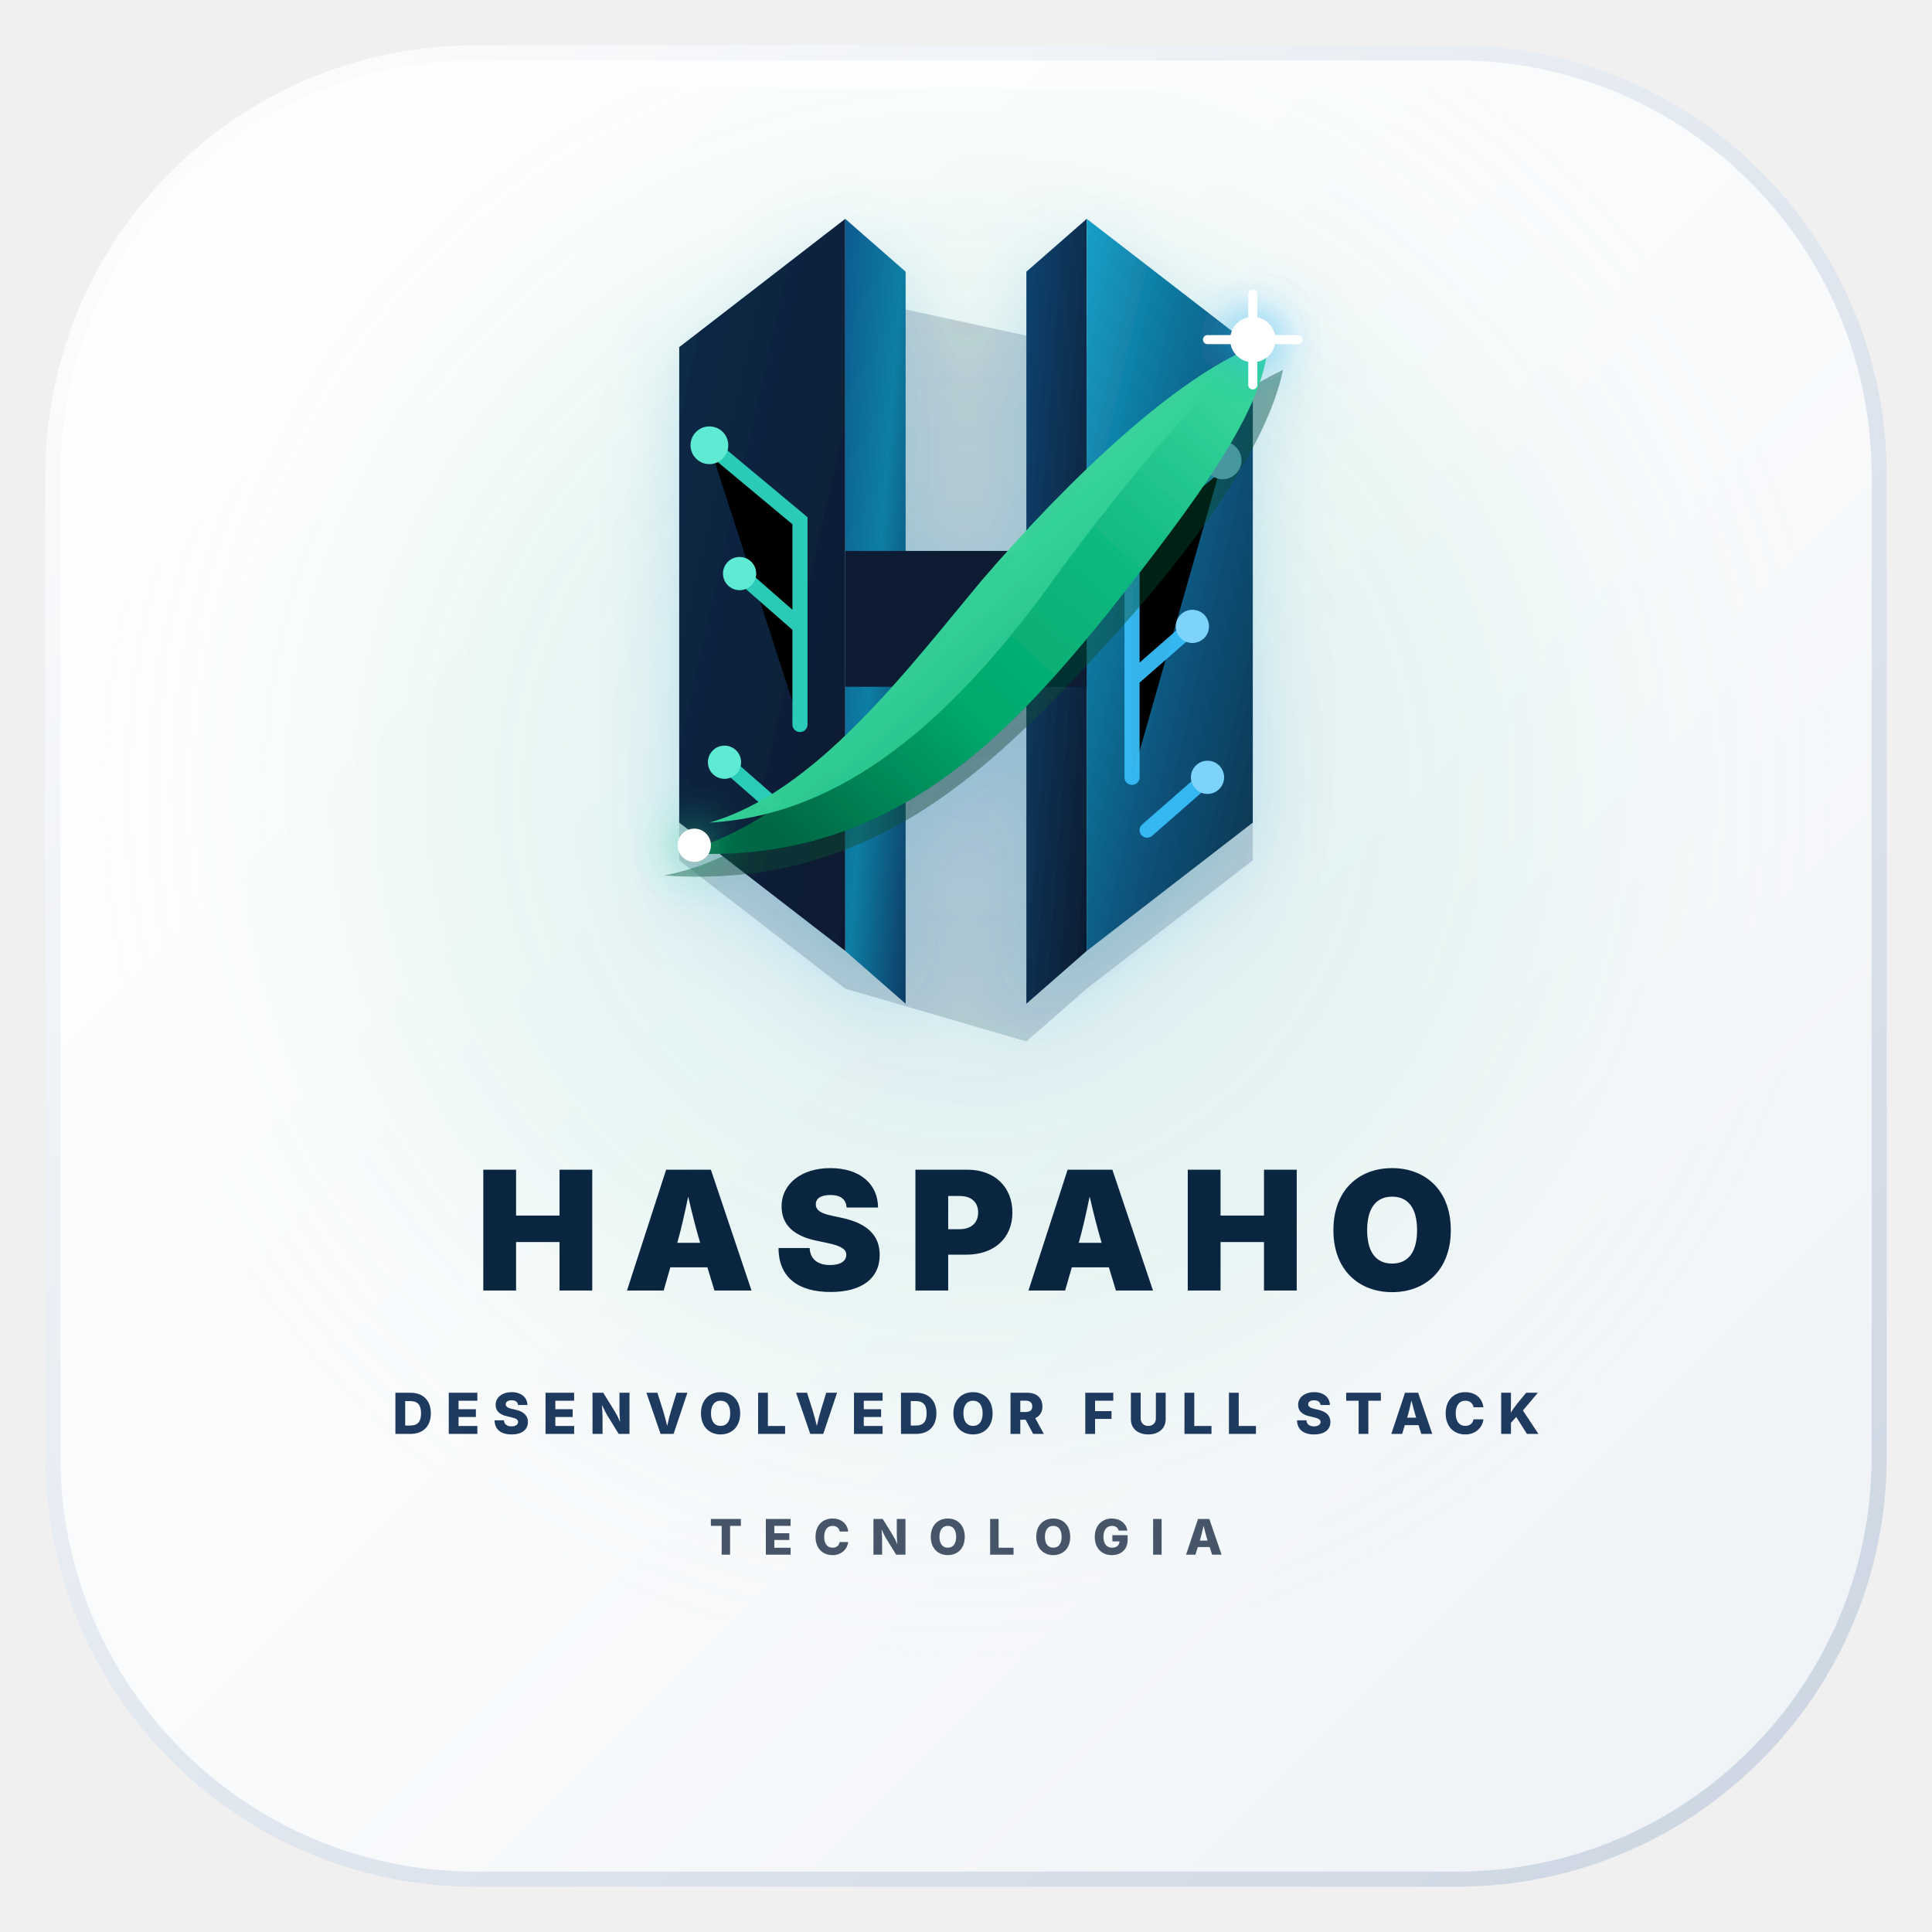
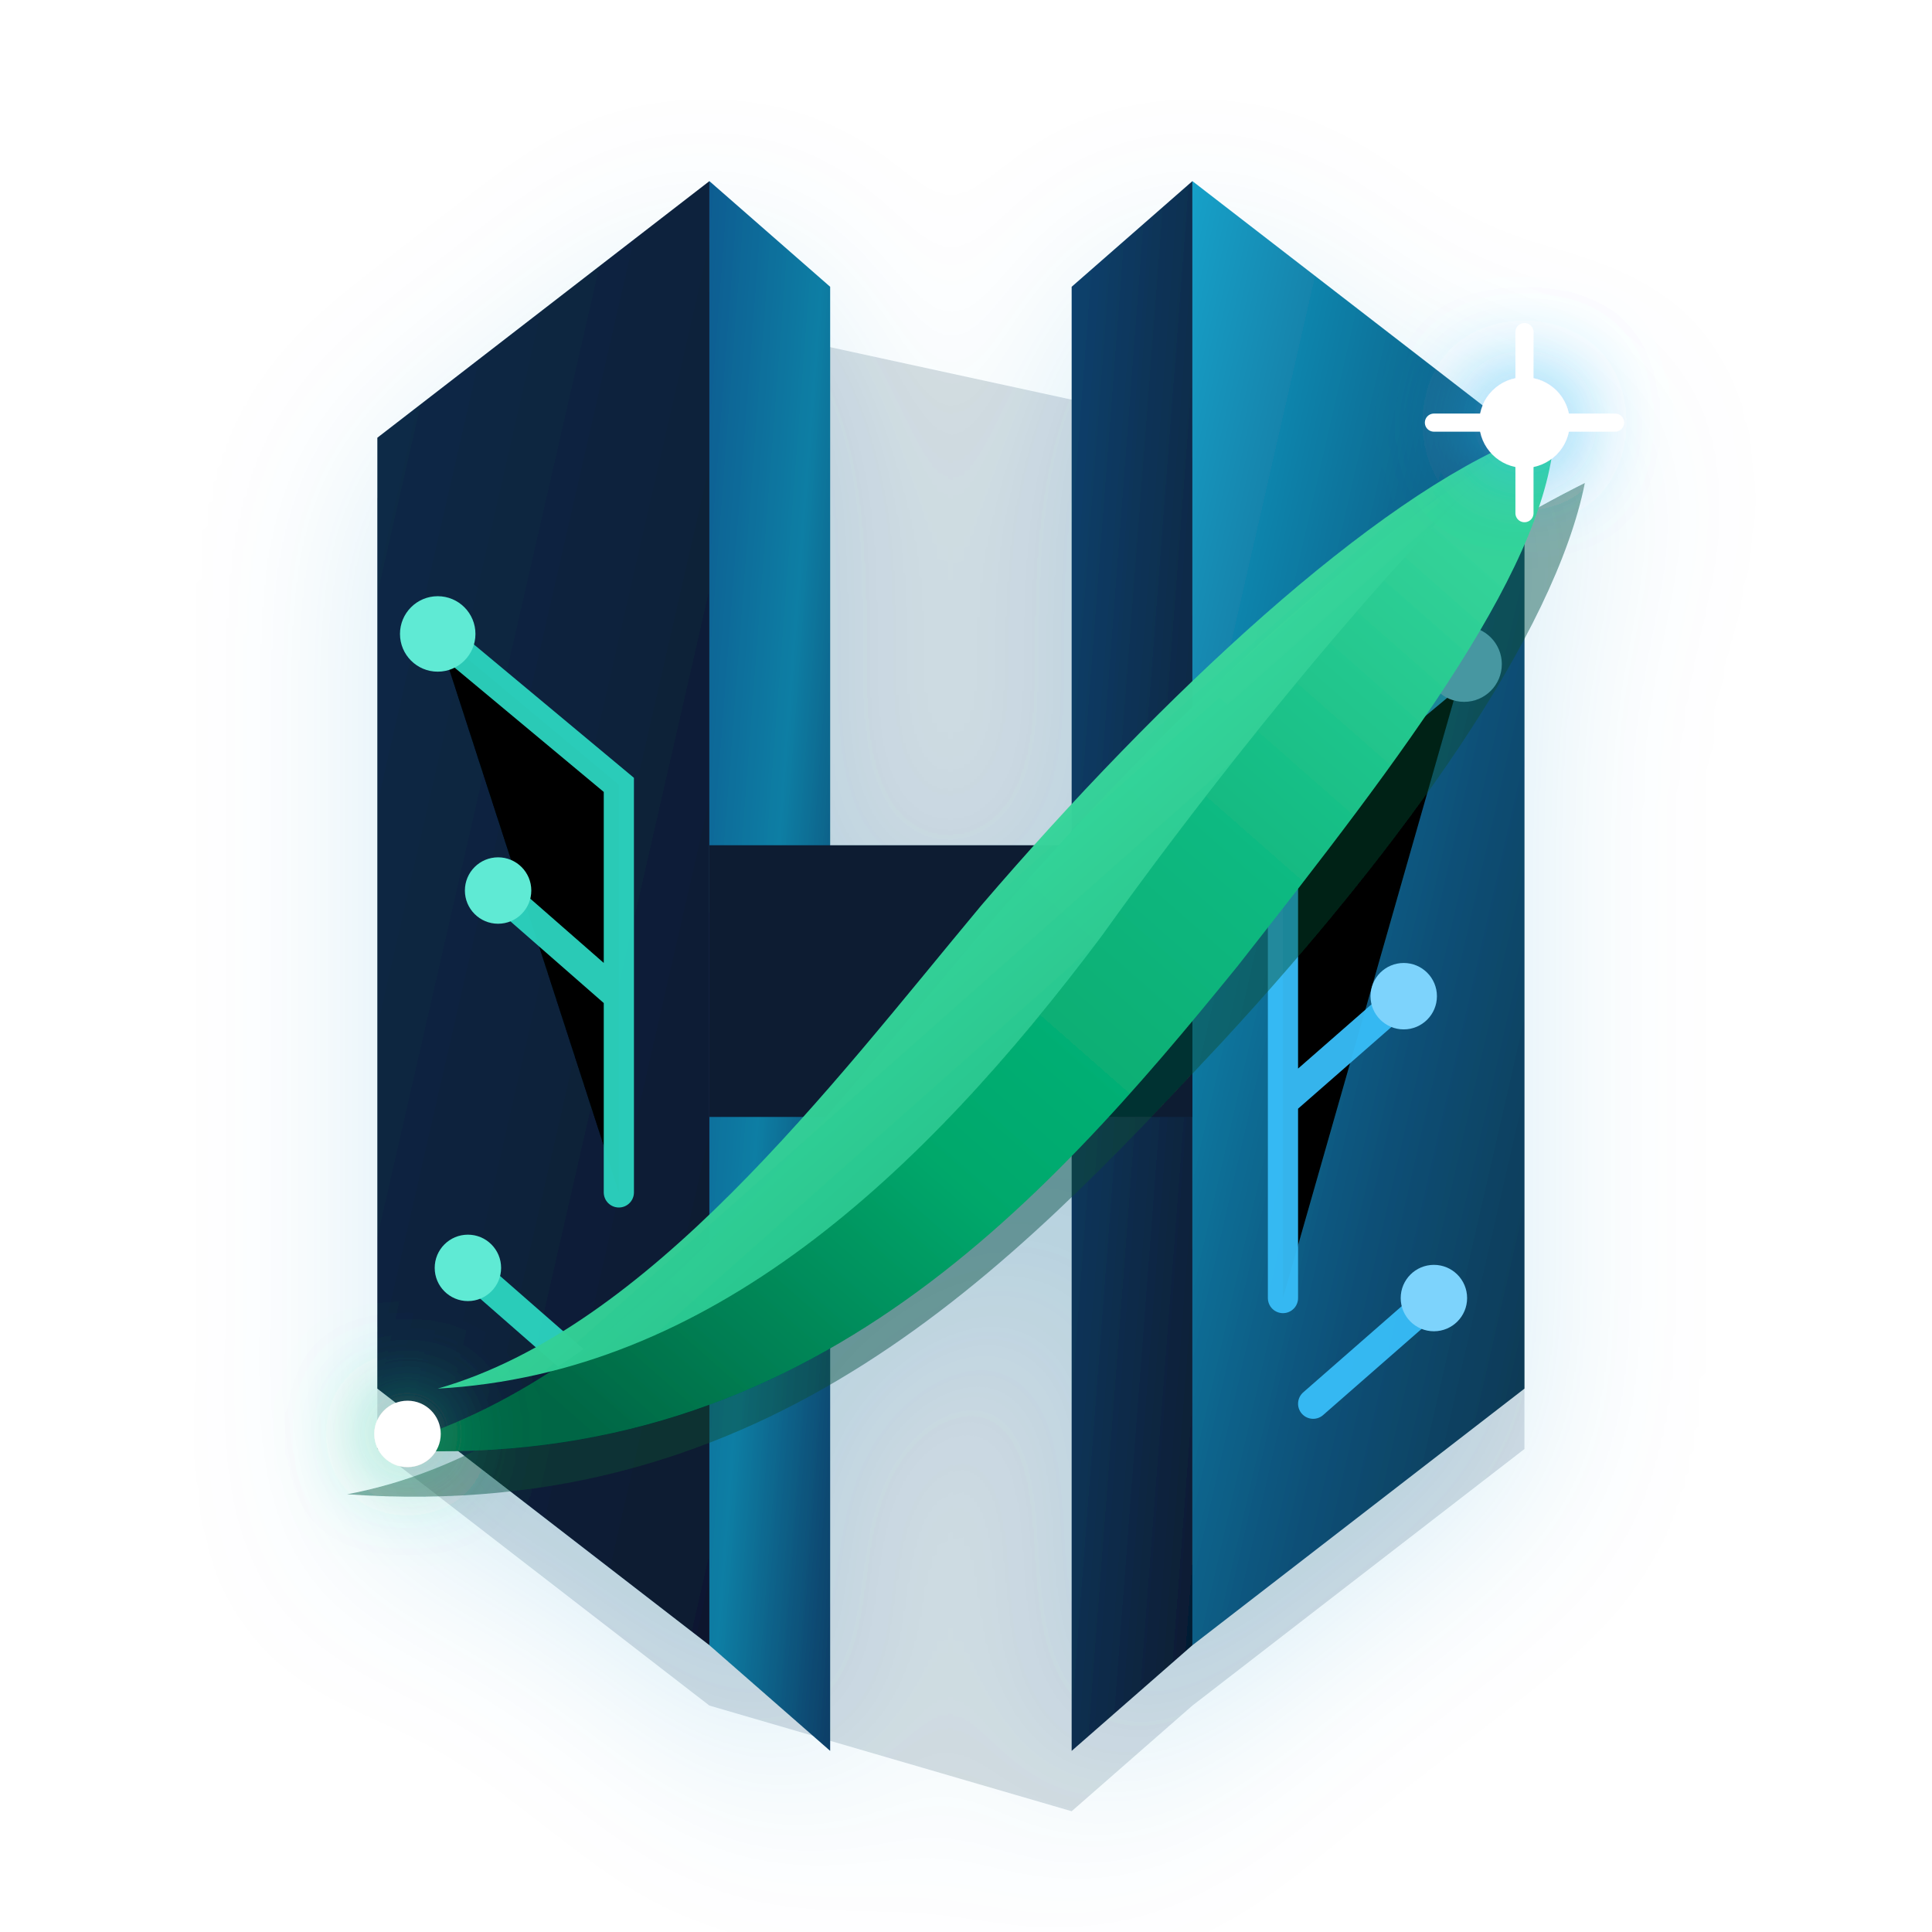
<svg xmlns="http://www.w3.org/2000/svg" viewBox="0 0 512 512" width="512" height="512">
  <defs>
-     <linearGradient id="iconBg" x1="0%" y1="0%" x2="100%" y2="100%">
-       <stop offset="0%" stop-color="#ffffff" />
-       <stop offset="55%" stop-color="#f8fafc" />
-       <stop offset="100%" stop-color="#eef2f6" />
-     </linearGradient>
-     <linearGradient id="iconBorder" x1="0%" y1="0%" x2="100%" y2="100%">
-       <stop offset="0%" stop-color="#ffffff" />
-       <stop offset="50%" stop-color="#e2e8f0" />
-       <stop offset="100%" stop-color="#cbd5e1" />
-     </linearGradient>
-     <radialGradient id="centerGlow" cx="50%" cy="40%" r="50%">
-       <stop offset="0%" stop-color="#0284c7" stop-opacity="0.14" />
-       <stop offset="60%" stop-color="#10b981" stop-opacity="0.06" />
-       <stop offset="100%" stop-color="#ffffff" stop-opacity="0" />
-     </radialGradient>
-     <filter id="logoShadow" x="-30%" y="-30%" width="160%" height="160%">
-       <feDropShadow dx="0" dy="12" stdDeviation="14" flood-color="#0f172a" flood-opacity="0.24" />
-       <feDropShadow dx="0" dy="3" stdDeviation="5" flood-color="#0284c7" flood-opacity="0.18" />
+     <filter id="logoShadow" x="-25%" y="-25%" width="150%" height="150%">
+       <feDropShadow dx="0" dy="14" stdDeviation="16" flood-color="#0f172a" flood-opacity="0.22" />
+       <feDropShadow dx="0" dy="4" stdDeviation="6" flood-color="#0284c7" flood-opacity="0.16" />
    </filter>
    <linearGradient id="blueDarkFacet" x1="0%" y1="0%" x2="100%" y2="100%">
      <stop offset="0%" stop-color="#082b49" />
      <stop offset="100%" stop-color="#0a192f" />
    </linearGradient>
    <linearGradient id="blueLightFacet" x1="0%" y1="0%" x2="100%" y2="100%">
      <stop offset="0%" stop-color="#0d5c91" />
      <stop offset="50%" stop-color="#0a7ea4" />
      <stop offset="100%" stop-color="#0b3d66" />
    </linearGradient>
    <linearGradient id="blueRightFacet" x1="0%" y1="0%" x2="100%" y2="100%">
      <stop offset="0%" stop-color="#0e4370" />
      <stop offset="100%" stop-color="#061b30" />
    </linearGradient>
    <linearGradient id="cyanFacet" x1="0%" y1="0%" x2="100%" y2="100%">
      <stop offset="0%" stop-color="#14a0c8" />
      <stop offset="60%" stop-color="#0d527a" />
      <stop offset="100%" stop-color="#08334c" />
    </linearGradient>
    <linearGradient id="greenRibbonGrad" x1="10%" y1="90%" x2="90%" y2="10%">
      <stop offset="0%" stop-color="#006644" />
      <stop offset="35%" stop-color="#00a86b" />
      <stop offset="70%" stop-color="#10b981" />
      <stop offset="100%" stop-color="#34d399" />
    </linearGradient>
    <linearGradient id="greenHighlightGrad" x1="0%" y1="0%" x2="100%" y2="100%">
      <stop offset="0%" stop-color="#a7f3d0" />
      <stop offset="50%" stop-color="#34d399" />
      <stop offset="100%" stop-color="#059669" />
    </linearGradient>
  </defs>
-   <rect x="14" y="14" width="484" height="484" rx="112" fill="url(#iconBg)" stroke="url(#iconBorder)" stroke-width="4" />
-   <rect x="24" y="24" width="464" height="464" rx="102" fill="url(#centerGlow)" />
-   <g transform="translate(136, 42) scale(2.0)" filter="url(#logoShadow)">
-     <path d="M22,25 L44,8 L52,15 L98,25 L98,88 L76,105 L68,112 L44,105 L22,88 Z" fill="#0f172a" opacity="0.18" transform="translate(0, 5)" />
+   <rect x="0" y="0" width="512" height="512" fill="#ffffff" />
+   <g transform="translate(12, 16) scale(4.0)" filter="url(#logoShadow)">
+     <path d="M22,25 L44,8 L52,15 L98,25 L98,88 L76,105 L68,112 L44,105 L22,88 Z" fill="#0f172a" opacity="0.16" transform="translate(0, 4)" />
    <polygon points="22,25 44,8 44,105 22,88" fill="url(#blueDarkFacet)" />
    <polygon points="44,8 52,15 52,112 44,105" fill="url(#blueLightFacet)" />
    <path d="M26,38 L38,48 L38,75 M30,55 L38,62 M28,80 L36,87" stroke="#2dd4bf" stroke-width="2" stroke-linecap="round" stroke-opacity="0.95" />
    <circle cx="26" cy="38" r="2.5" fill="#5eead4" />
    <circle cx="30" cy="55" r="2.2" fill="#5eead4" />
    <circle cx="28" cy="80" r="2.2" fill="#5eead4" />
    <polygon points="68,15 76,8 76,105 68,112" fill="url(#blueRightFacet)" />
    <polygon points="76,8 98,25 98,88 76,105" fill="url(#cyanFacet)" />
    <path d="M94,40 L82,50 L82,82 M90,62 L82,69 M92,82 L84,89" stroke="#38bdf8" stroke-width="2" stroke-linecap="round" stroke-opacity="0.95" />
    <circle cx="94" cy="40" r="2.5" fill="#7dd3fc" />
    <circle cx="90" cy="62" r="2.2" fill="#7dd3fc" />
    <circle cx="92" cy="82" r="2.2" fill="#7dd3fc" />
    <polygon points="44,52 76,52 76,70 44,70" fill="#081b33" />
    <path d="M20,95 C36,92 48,76 60,63 C72,50 86,36 102,28 C100,38 90,52 78,65 C64,80 48,97 20,95 Z" fill="#044e32" opacity="0.45" />
    <path d="M22,92 C38,88 50,72 61,59 C72,46 86,32 100,24 C100,33 90,46 79,60 C66,76 50,94 22,92 Z" fill="url(#greenRibbonGrad)" />
    <path d="M26,88 C40,84 52,68 62,56 C74,42 88,29 98,25 C92,30 80,44 70,58 C58,74 44,87 26,88 Z" fill="url(#greenHighlightGrad)" opacity="0.98" />
    <g transform="translate(98, 24)">
      <circle cx="0" cy="0" r="3" fill="#ffffff" filter="drop-shadow(0 0 3px #38bdf8)" />
      <path d="M-6,0 L6,0 M0,-6 L0,6" stroke="#ffffff" stroke-width="1.2" stroke-linecap="round" />
    </g>
    <g transform="translate(24, 91)">
      <circle cx="0" cy="0" r="2.2" fill="#ffffff" filter="drop-shadow(0 0 3px #34d399)" />
    </g>
  </g>
-   <text x="256" y="342" text-anchor="middle" font-family="'Montserrat', 'Inter', system-ui, -apple-system, sans-serif" font-size="44" font-weight="900" letter-spacing="0.14em" fill="#0a2540">
-     HASPAHO
-   </text>
-   <text x="256" y="380" text-anchor="middle" font-family="'Montserrat', 'Inter', system-ui, -apple-system, sans-serif" font-size="15" font-weight="800" letter-spacing="0.22em" fill="#1e3a5f">
-     DESENVOLVEDOR FULL STACK
-   </text>
-   <text x="256" y="412" text-anchor="middle" font-family="'Montserrat', 'Inter', system-ui, -apple-system, sans-serif" font-size="13" font-weight="800" letter-spacing="0.42em" fill="#475569">
-     TECNOLOGIA
-   </text>
</svg>
